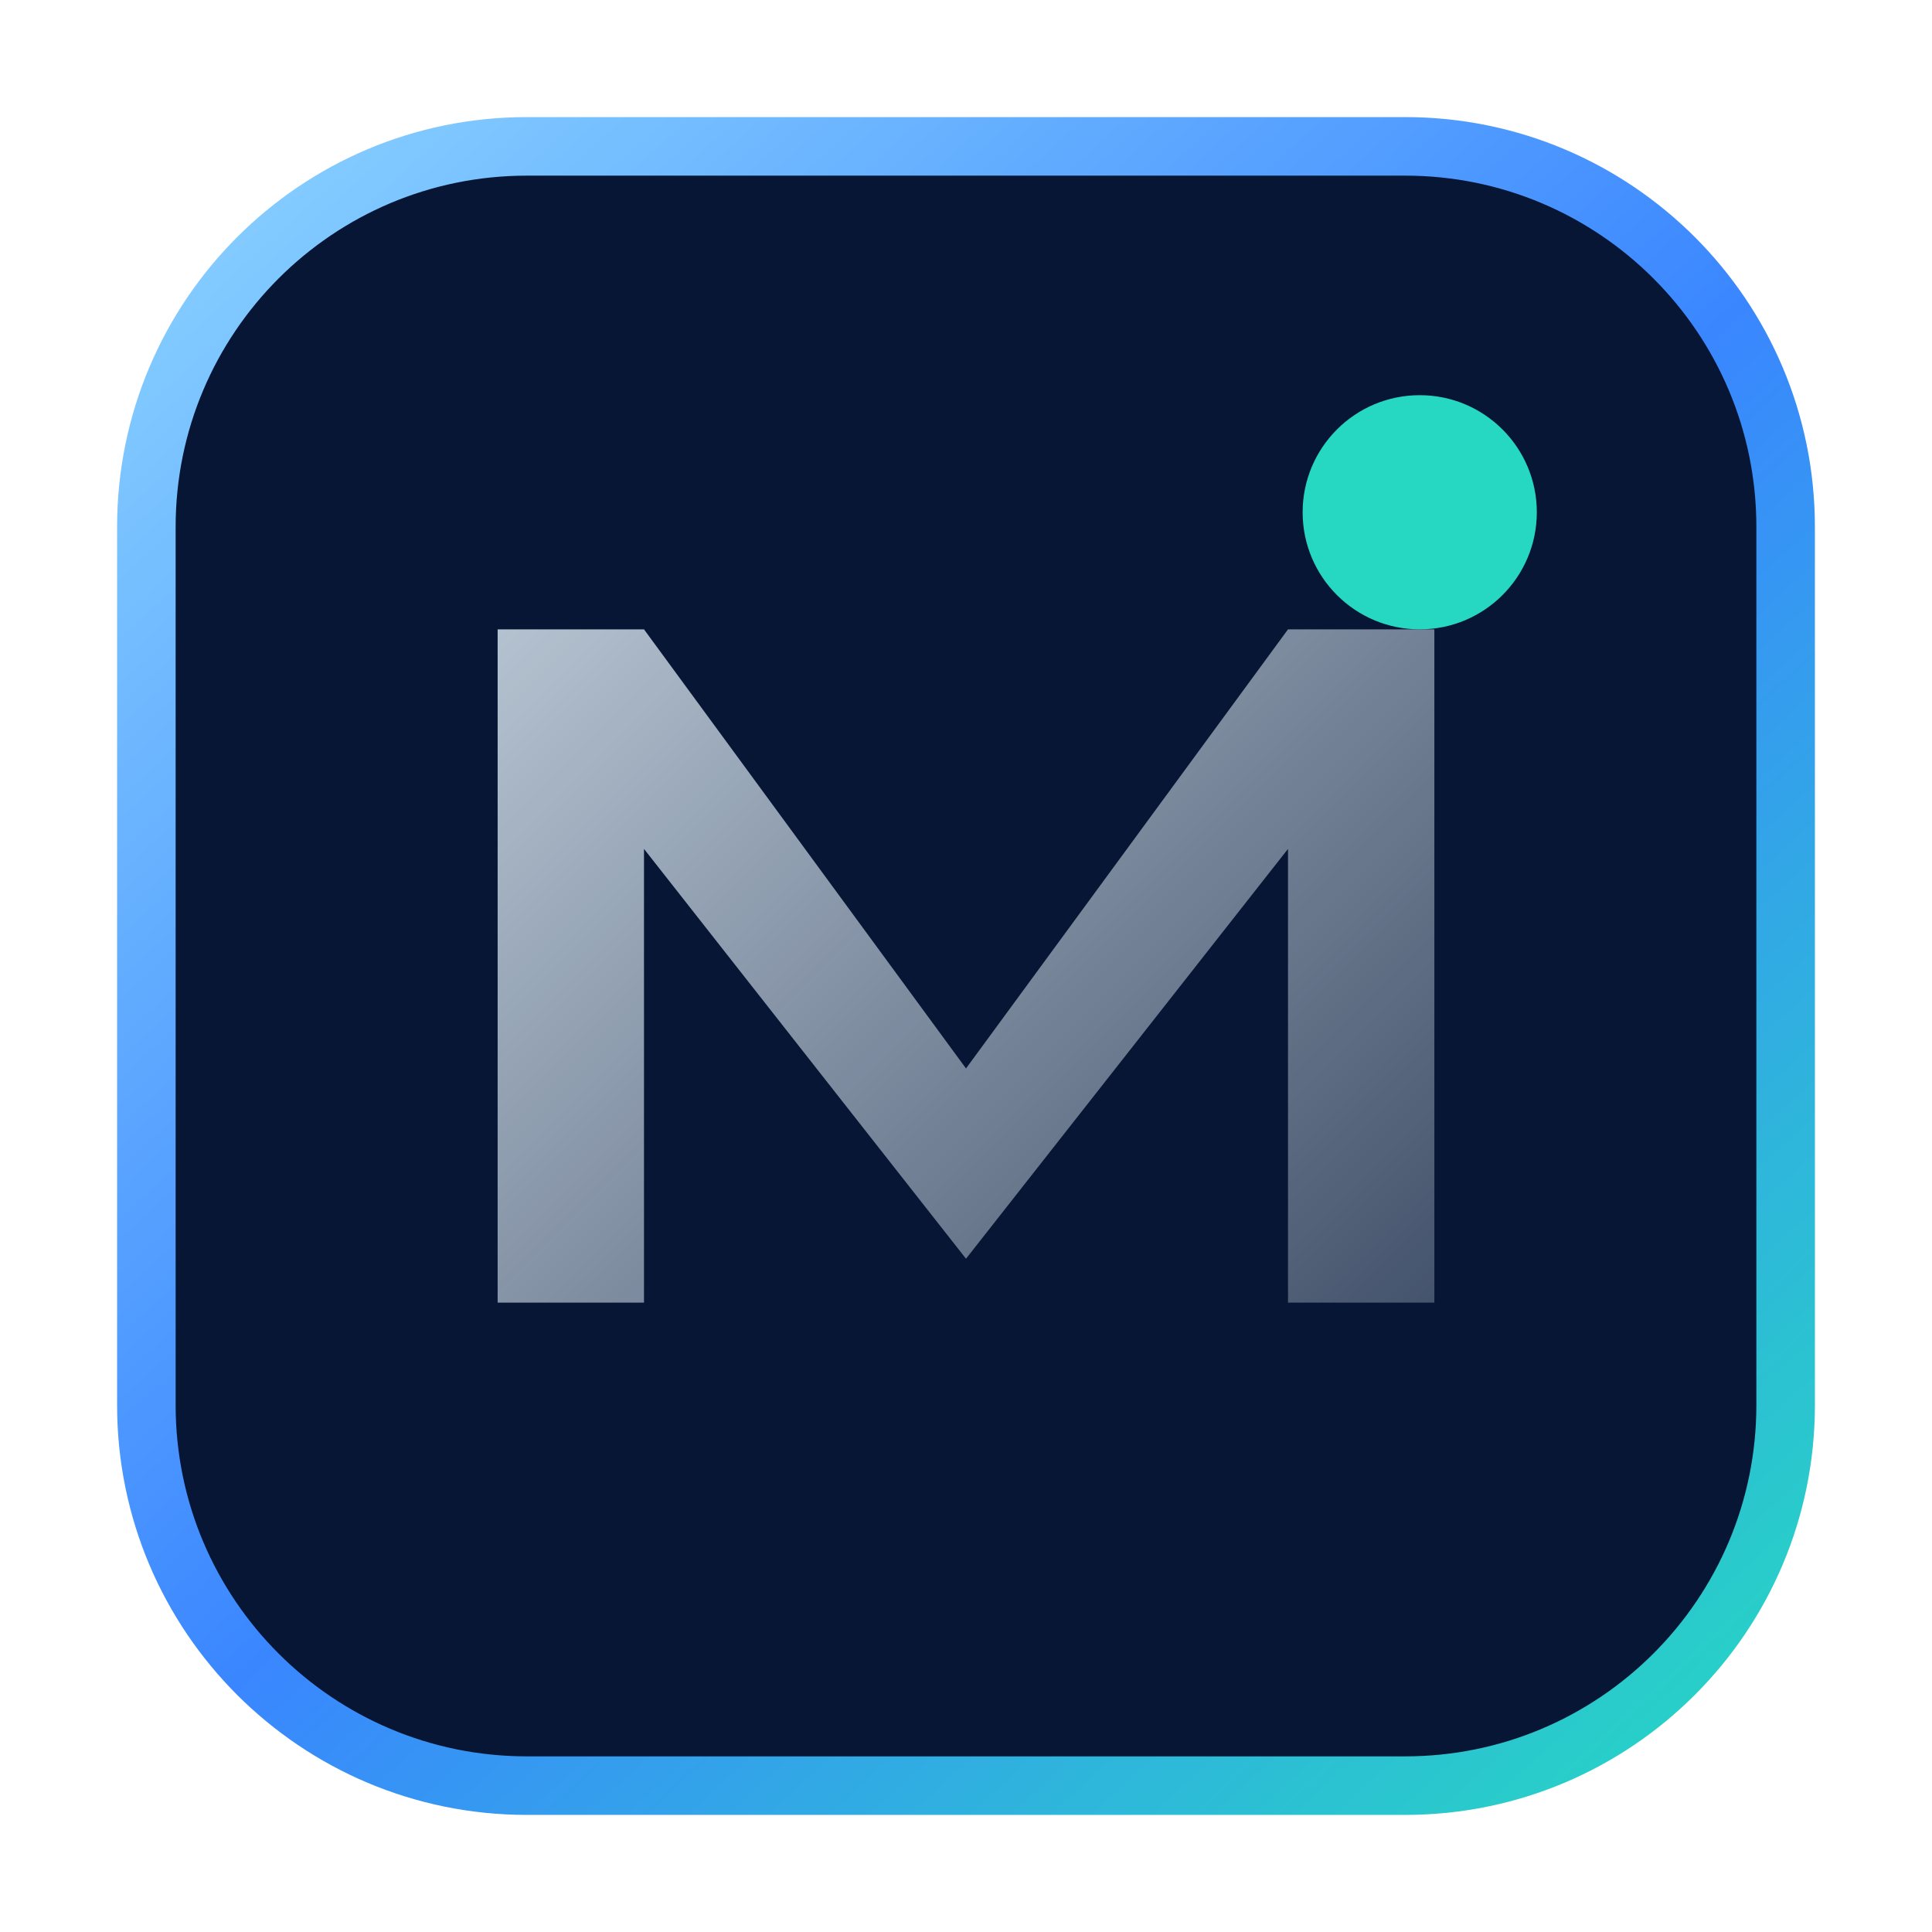
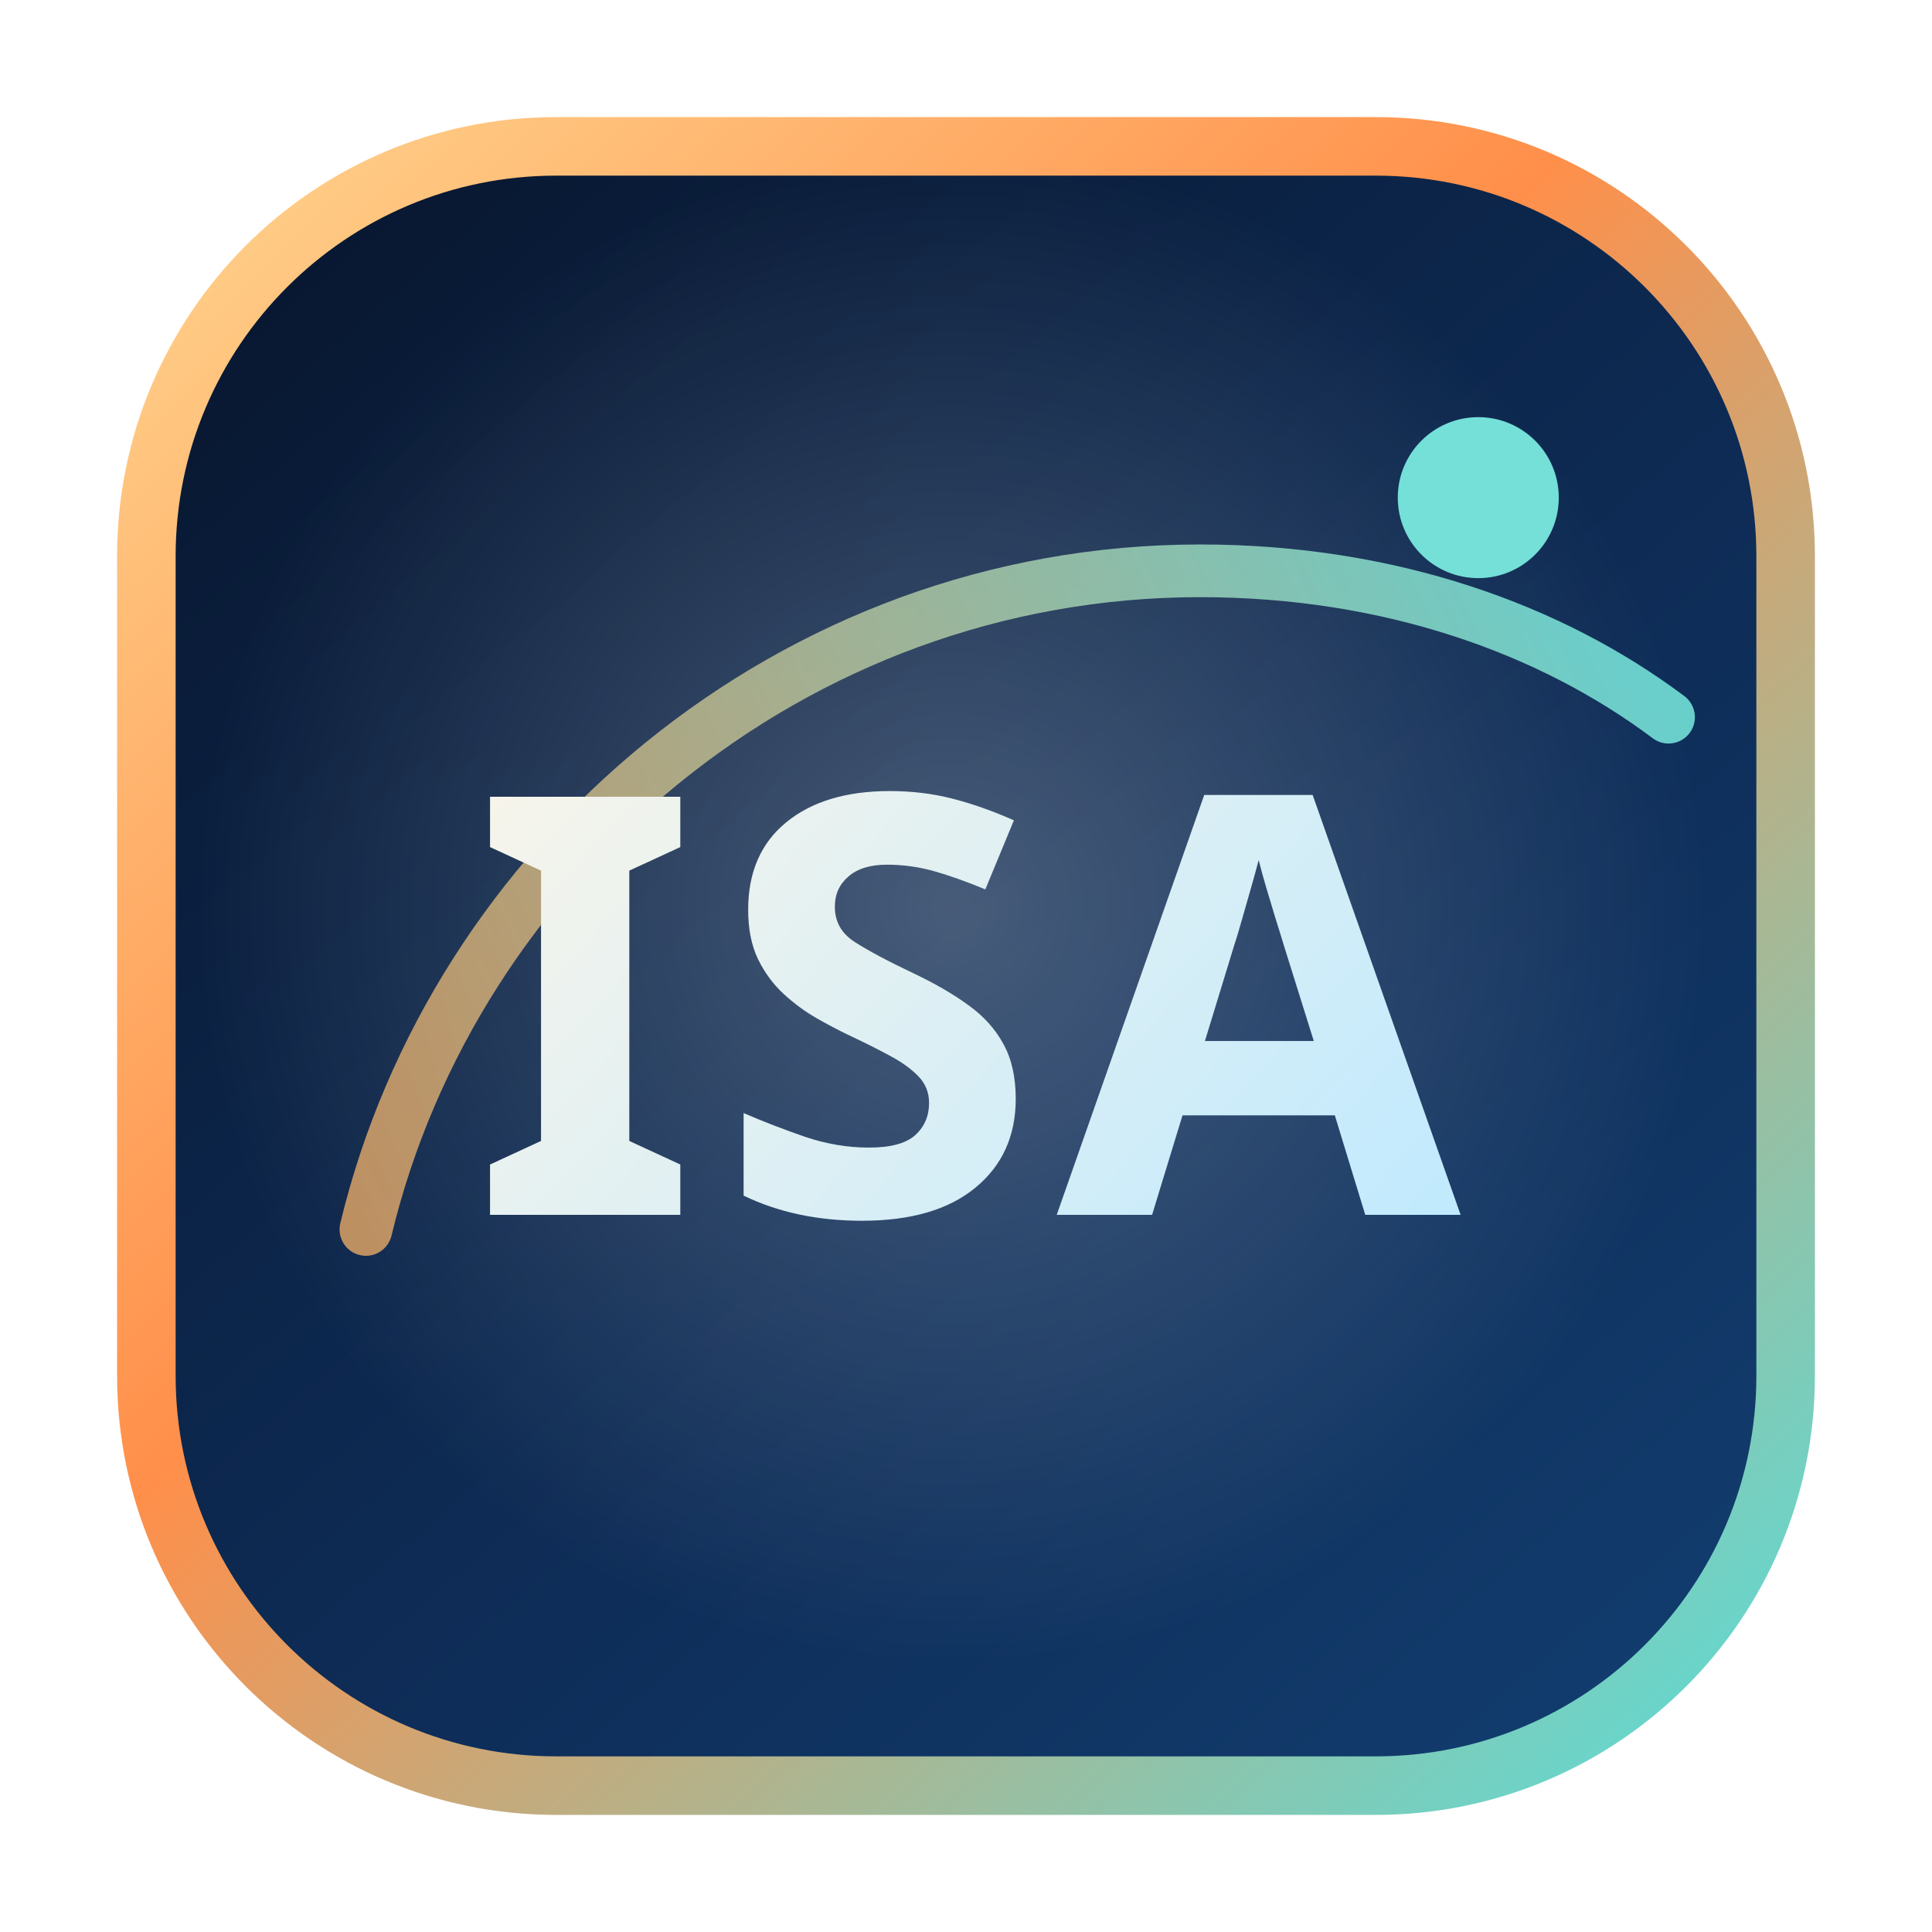
<svg xmlns="http://www.w3.org/2000/svg" width="132" height="132" viewBox="0 0 132 132" fill="none">
  <defs>
-     <linearGradient id="g1" x1="12" y1="8" x2="118" y2="124" gradientUnits="userSpaceOnUse">
-       <stop offset="0" stop-color="#8BD3FF" />
-       <stop offset="0.52" stop-color="#3A86FF" />
-       <stop offset="1" stop-color="#26D7C2" />
+     <linearGradient id="isaBorder" x1="14" y1="12" x2="116" y2="120" gradientUnits="userSpaceOnUse">
+       <stop offset="0" stop-color="#FFD08A" />
+       <stop offset="0.42" stop-color="#FF8F4A" />
+       <stop offset="1" stop-color="#63D8D0" />
    </linearGradient>
-     <linearGradient id="g2" x1="24" y1="24" x2="102" y2="102" gradientUnits="userSpaceOnUse">
-       <stop offset="0" stop-color="#E8F5FF" stop-opacity="0.9" />
-       <stop offset="1" stop-color="#E8F5FF" stop-opacity="0.2" />
+     <linearGradient id="isaShell" x1="18" y1="10" x2="114" y2="122" gradientUnits="userSpaceOnUse">
+       <stop offset="0" stop-color="#08162E" />
+       <stop offset="0.6" stop-color="#0E2D58" />
+       <stop offset="1" stop-color="#123E70" />
+     </linearGradient>
+     <radialGradient id="isaGlow" cx="0" cy="0" r="1" gradientUnits="userSpaceOnUse" gradientTransform="translate(65 62) rotate(90) scale(52)">
+       <stop offset="0" stop-color="#FFFFFF" stop-opacity="0.24" />
+       <stop offset="1" stop-color="#FFFFFF" stop-opacity="0" />
+     </radialGradient>
+     <linearGradient id="isaMono" x1="34" y1="38" x2="95" y2="94" gradientUnits="userSpaceOnUse">
+       <stop offset="0" stop-color="#FFF6E8" />
+       <stop offset="1" stop-color="#BDE9FF" />
+     </linearGradient>
+     <linearGradient id="isaArc" x1="26" y1="86" x2="112" y2="46" gradientUnits="userSpaceOnUse">
+       <stop offset="0" stop-color="#FFB76A" stop-opacity="0.72" />
+       <stop offset="1" stop-color="#74E0D8" stop-opacity="0.9" />
    </linearGradient>
  </defs>
-   <rect x="10" y="10" width="112" height="112" rx="26" fill="#061634" />
-   <rect x="10" y="10" width="112" height="112" rx="26" stroke="url(#g1)" stroke-width="4" />
-   <path d="M34 89V43H44L66 73L88 43H98V89H88V58L66 86L44 58V89H34Z" fill="url(#g2)" />
-   <circle cx="97" cy="35" r="8" fill="#26D7C2" />
+   <rect x="10" y="10" width="112" height="112" rx="28" fill="url(#isaShell)" />
+   <rect x="10" y="10" width="112" height="112" rx="28" fill="url(#isaGlow)" />
+   <rect x="10" y="10" width="112" height="112" rx="28" stroke="url(#isaBorder)" stroke-width="4" />
+   <path d="M25 84C31 59 54 39 82 39C95 39 106 43 114 49" stroke="url(#isaArc)" stroke-width="3.6" stroke-linecap="round" />
+   <text x="66" y="83" text-anchor="middle" fill="url(#isaMono)" font-family="'Space Grotesk', 'Segoe UI', sans-serif" font-size="40" font-weight="700" letter-spacing="1.2">ISA</text>
+   <circle cx="101" cy="34" r="5.5" fill="#74E0D8" />
</svg>
